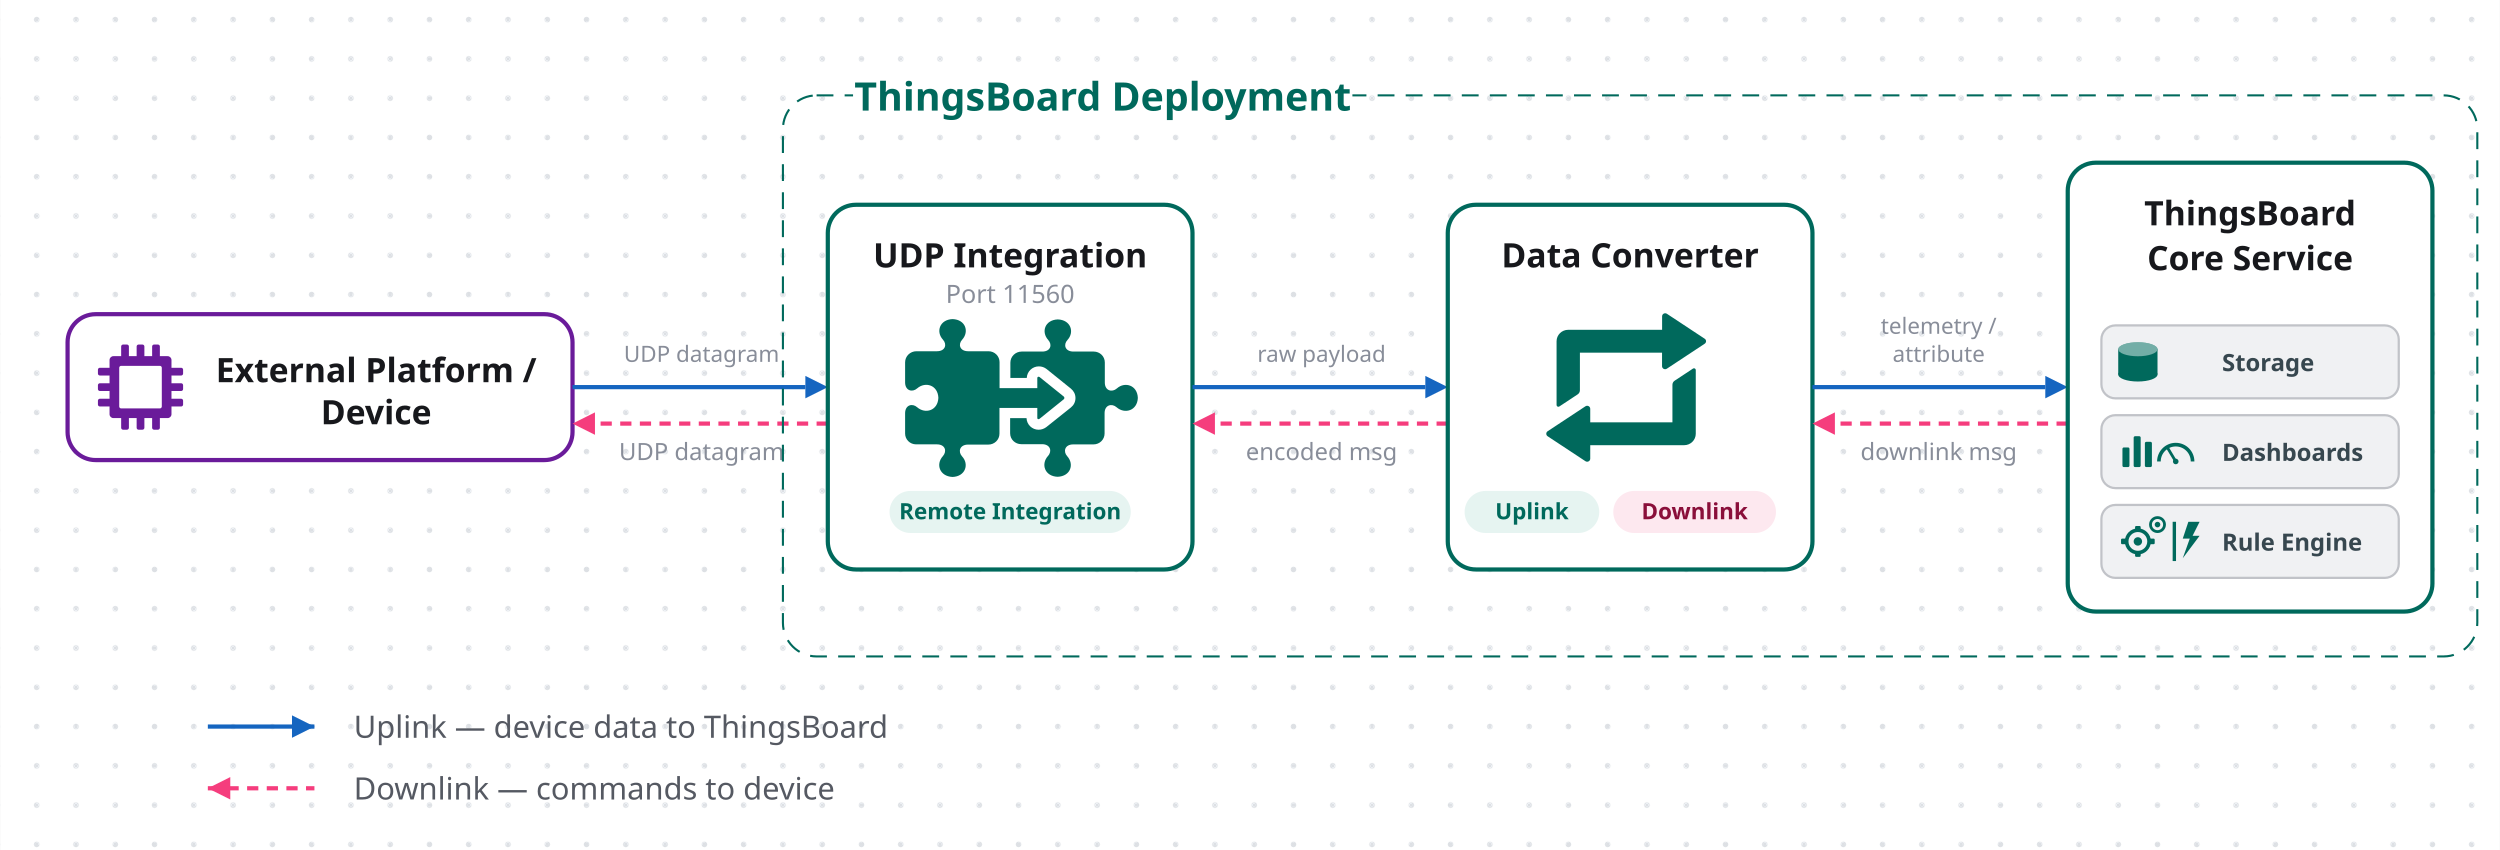
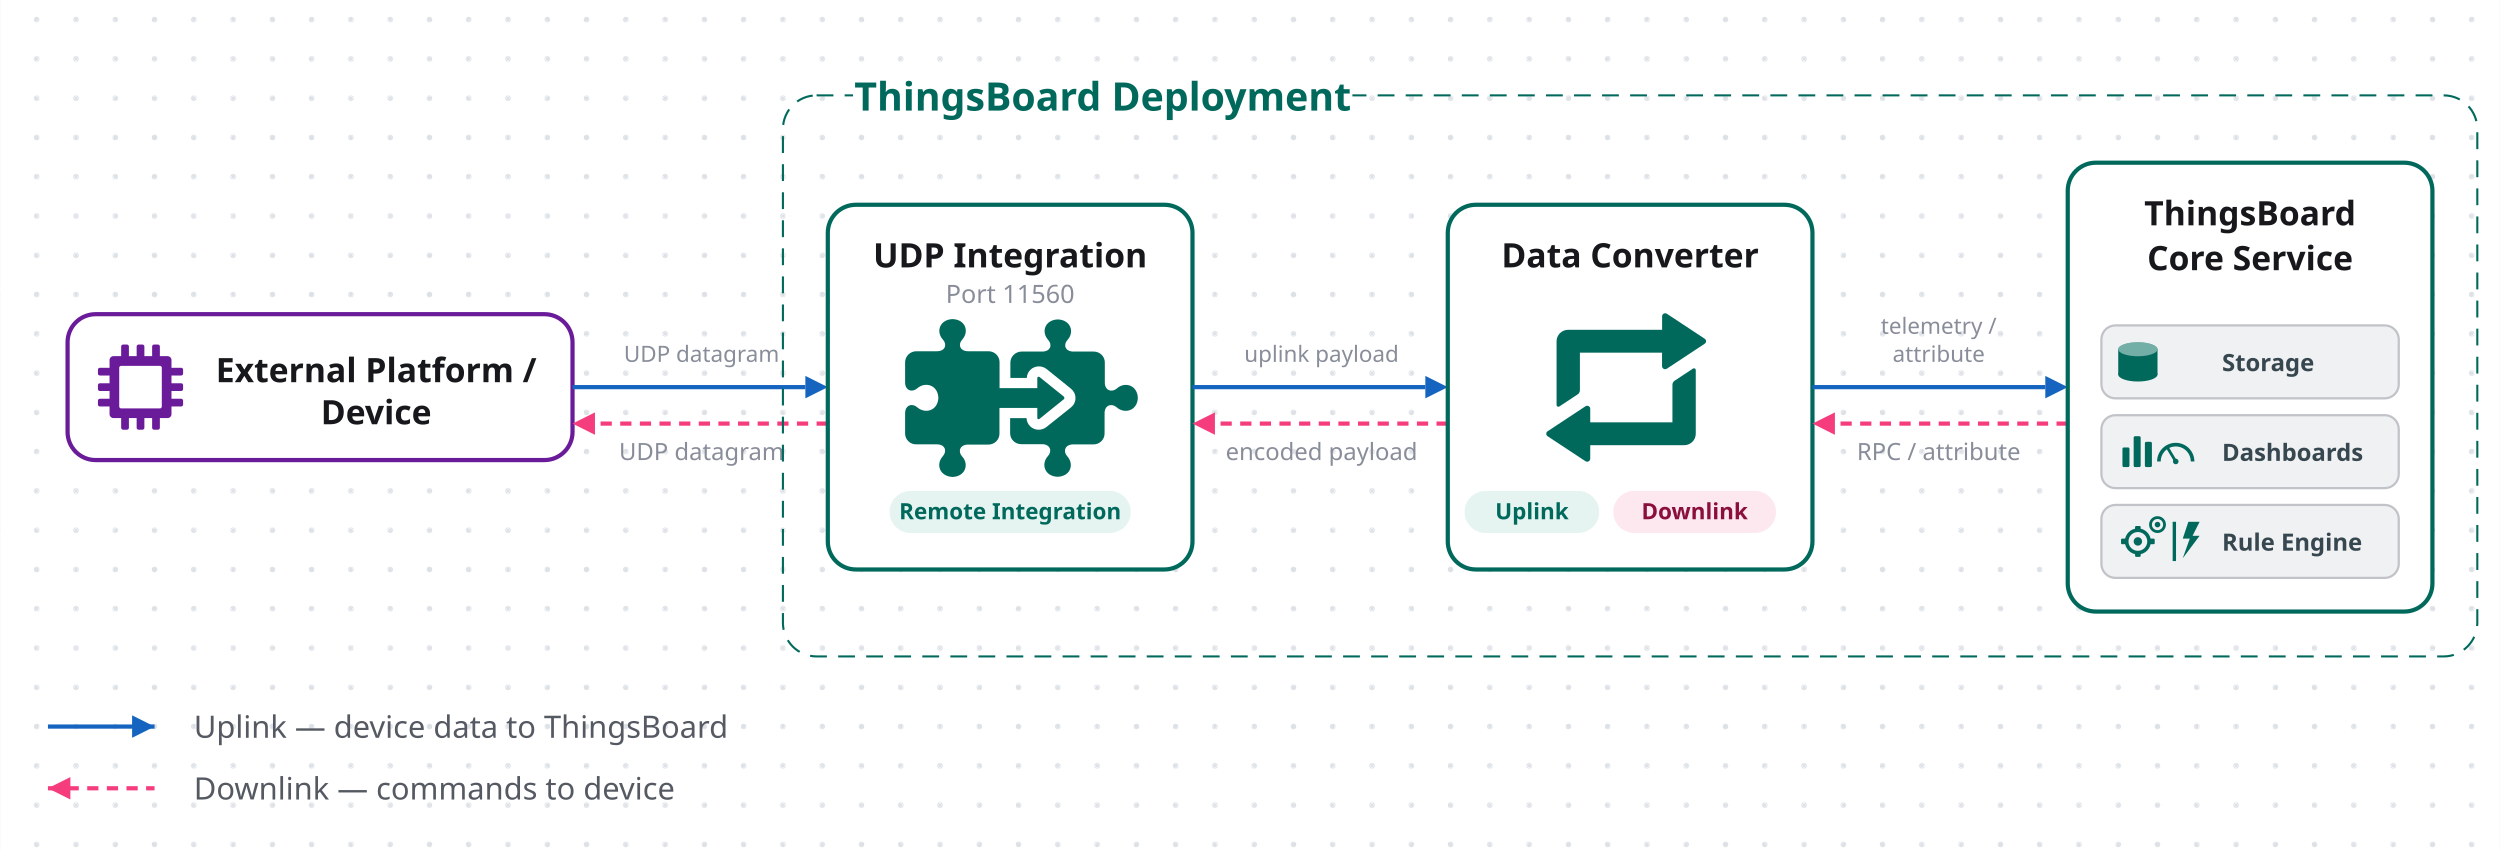
<svg xmlns="http://www.w3.org/2000/svg" width="1400" height="476" viewBox="-48 0 891 303">
  <defs>
    <pattern id="dots" x="0" y="0" width="14" height="14" patternUnits="userSpaceOnUse">
      <circle cx="7" cy="7" r="1" fill="#dde0e4" />
    </pattern>
    <clipPath id="clip0">
      <path fill="#fff" d="M-48 0h891v303H-48z" />
    </clipPath>
  </defs>
  <g clip-path="url(#clip0)">
    <path fill="#fff" d="M-48 0h891v303H-48z" />
    <rect x="-48" width="891" height="303" fill="url(#dots)" />
    <g transform="translate(0,33)">
      <rect x="-24" y="79" width="180" height="52" rx="10" fill="#fff" stroke="#6a1b9a" stroke-width="1.5" />
      <g transform="translate(-18.7,84.3) scale(0.69)" fill="#6a1b9a">
        <rect x="14" y="14" width="32" height="32" rx="2" fill="#6a1b9a" />
        <rect x="19" y="19" width="22" height="22" rx="1" fill="#fff" />
        <rect x="20" y="8" width="4" height="7" rx="1" />
        <rect x="28" y="8" width="4" height="7" rx="1" />
        <rect x="36" y="8" width="4" height="7" rx="1" />
        <rect x="20" y="45" width="4" height="7" rx="1" />
        <rect x="28" y="45" width="4" height="7" rx="1" />
        <rect x="36" y="45" width="4" height="7" rx="1" />
        <rect x="8" y="20" width="7" height="4" rx="1" />
        <rect x="8" y="28" width="7" height="4" rx="1" />
        <rect x="8" y="36" width="7" height="4" rx="1" />
        <rect x="45" y="20" width="7" height="4" rx="1" />
        <rect x="45" y="28" width="7" height="4" rx="1" />
        <rect x="45" y="36" width="7" height="4" rx="1" />
      </g>
      <text x="86" y="99" text-anchor="middle" font-family="system-ui,sans-serif" font-size="12" fill="#17181c" font-weight="600" dominant-baseline="middle">External Platform /</text>
      <text x="86" y="114" text-anchor="middle" font-family="system-ui,sans-serif" font-size="12" fill="#17181c" font-weight="600" dominant-baseline="middle">Device</text>
      <line x1="156" y1="105" x2="239" y2="105" stroke="#1565c0" stroke-width="1.5" />
      <polygon points="239,101 247,105 239,109" fill="#1565c0" />
      <text x="202" y="96" text-anchor="middle" font-family="system-ui,sans-serif" font-size="8" fill="#888d99">UDP datagram</text>
      <line x1="247" y1="118" x2="164" y2="118" stroke="#f53d7d" stroke-width="1.5" stroke-dasharray="4,3" />
      <polygon points="164,114 156,118 164,122" fill="#f53d7d" />
      <text x="202" y="131" text-anchor="middle" font-family="system-ui,sans-serif" font-size="8.5" fill="#888d99" dominant-baseline="auto">UDP datagram</text>
      <rect x="231" y="1" width="604" height="200" rx="12" fill="none" stroke="#00695c" stroke-width="0.75" stroke-dasharray="6,4" />
      <rect x="256" y="-6" width="178" height="14" fill="#fff" />
      <text x="345" y="1" text-anchor="middle" font-family="system-ui,sans-serif" font-size="14" fill="#00695c" font-weight="600" dominant-baseline="central" textLength="174" lengthAdjust="spacing">ThingsBoard Deployment</text>
      <rect x="247" y="40" width="130" height="130" rx="10" fill="#fff" stroke="#00695c" stroke-width="1.5" />
      <text x="312" y="53" text-anchor="middle" font-family="system-ui,sans-serif" font-size="12" fill="#17181c" font-weight="600" dominant-baseline="hanging">UDP Integration</text>
      <text x="312" y="68" text-anchor="middle" font-family="system-ui,sans-serif" font-size="9" fill="#888d99" dominant-baseline="hanging">Port 11560</text>
      <g transform="matrix(-0.16987,0,0,-0.166552,357.5201,149.5578)" fill="#00695c">
        <path d="m 465.3,145.05 h -43.5 c -17.7,0 -21.8,-14.7 -12.6,-25.3 15.2,-17.2 7.1,-43 -20.2,-44.5 -27.3,1 -35.4,27.3 -20.2,44 9.1,10.1 5.1,25.3 -12.6,25.3 h -42.5 c -12.6,0 -23.3,10.1 -23.3,23.3 v 55.1 h -1 -78.4 v -21.8 c 0,-2 -2.5,-3 -4.6,-1.5 l -51.1,42 c -1.5,1.5 -1.5,4 0,5.6 l 51.1,42 c 2,1.5 4.6,0 4.6,-2 v -21.8 h 78.2 1 v 55.6 c 0,12.6 10.1,23.3 23.3,23.3 H 356 c 17.7,0 21.8,14.7 12.6,24.8 -15.2,17.2 -7.1,43 20.2,44 27.3,-1 35.4,-27.3 20.2,-44 -9.1,-10.1 -5.1,-24.8 12.6,-24.8 h 43 c 13.2,0 23.8,-10.6 23.8,-23.8 v -43.6 c -0.5,-17.2 -15.2,-21.2 -25.3,-12.1 -17.2,15.2 -43.5,7.1 -44.5,-20.2 1,-27.3 27.3,-35.4 44.5,-20.2 10.1,9.1 24.8,5.1 25.3,-12.1 v -44 c 0.1,-12.7 -10,-23.3 -23.1,-23.3 z" />
        <path d="m 244.7,145.45 h -43.5 c -17.7,0 -21.8,-15.2 -12.6,-25.3 15.2,-17.2 7.1,-43.5 -20.2,-44.5 -27.3,1 -35.4,26.8 -20.2,44 9.1,10.1 5.1,25.3 -12.6,25.3 H 93.1 c -13.2,0 -23.3,10.6 -23.3,23.3 v 43.5 c 0,17.7 -15.2,21.8 -25.3,12.6 -17.2,-15.2 -43.5,-7.1 -44.5,20.2 1,27.3 27.3,35.4 44,20.2 10.1,-9.1 25.3,-5.1 25.3,12.6 v 43 c 0,13.2 10.6,23.3 23.3,23.3 h 42.5 c 17.7,0 21.8,14.7 12.6,24.8 -15.2,16.7 -7.1,43 20.2,44 27.3,-1 35.4,-26.8 20.2,-44 -9.1,-10.1 -5.1,-24.8 12.6,-24.8 h 43 c 13.2,0 23.8,-10.6 23.8,-23.8 v -32.7 h -34.4 c -0.5,13.7 -11.7,24.8 -25.3,24.8 -6.1,0 -11.6,-2 -16.2,-5.6 l -51.1,-42 c -6.1,-5.1 -9.6,-12.1 -9.6,-20.2 0,-8.1 3.5,-15.2 9.6,-20.2 l 51.6,-42 c 4.6,-3.5 10.1,-5.6 16.2,-5.6 13.7,0 24.8,11.1 25.3,24.8 H 268 v -32.4 c 0,-13.2 -10.6,-23.3 -23.3,-23.3 z" />
      </g>
      <rect x="269" y="142" width="86" height="15" rx="7.5" fill="#e6f4f1" />
      <text x="312" y="149" text-anchor="middle" font-family="system-ui,sans-serif" font-size="8" fill="#00695c" font-weight="700" dominant-baseline="central">Remote Integration</text>
      <line x1="377" y1="105" x2="460" y2="105" stroke="#1565c0" stroke-width="1.5" />
      <polygon points="460,101 468,105 460,109" fill="#1565c0" />
-       <text x="423" y="96" text-anchor="middle" font-family="system-ui,sans-serif" font-size="8" fill="#888d99">raw payload</text>
+       <text x="423" y="96" text-anchor="middle" font-family="system-ui,sans-serif" font-size="8" fill="#888d99">uplink payload</text>
      <line x1="468" y1="118" x2="385" y2="118" stroke="#f53d7d" stroke-width="1.5" stroke-dasharray="4,3" />
      <polygon points="385,114 377,118 385,122" fill="#f53d7d" />
-       <text x="423" y="131" text-anchor="middle" font-family="system-ui,sans-serif" font-size="8.5" fill="#888d99" dominant-baseline="auto">encoded msg</text>
+       <text x="423" y="131" text-anchor="middle" font-family="system-ui,sans-serif" font-size="8.5" fill="#888d99" dominant-baseline="auto">encoded payload</text>
      <rect x="468" y="40" width="130" height="130" rx="10" fill="#fff" stroke="#00695c" stroke-width="1.5" />
      <text x="533" y="53" text-anchor="middle" font-family="system-ui,sans-serif" font-size="12" fill="#17181c" font-weight="600" dominant-baseline="hanging">Data Converter</text>
      <g transform="matrix(0.217828,0,0,0.213574,478.2844,73.1842)" fill="#00695c">
        <path d="m 373.23,68.177 -61.8,-41.6 c -3.4,-2.3 -7.9,0.1 -7.9,4.2 v 22.5 h -153.6 c -10.6,0 -19.1,8.6 -19.1,19.1 v 106.5 c 0,2.3 2.6,3.7 4.5,2.4 l 30,-20.2 c 2.3,-1.5 3.7,-4.1 3.7,-6.9 v -62.7 h 134.4 v 22.5 c 0,4.1 4.5,6.5 7.9,4.2 l 61.8,-41.6 c 3.1,-2 3.1,-6.4 0.1,-8.4 z" />
        <path d="m 354.13,117.98 -30,20.2 c -2.3,1.5 -3.7,4.1 -3.7,6.9 v 62.6 h -134.5 v -22.5 c 0,-4.1 -4.5,-6.5 -7.9,-4.2 l -61.8,41.6 c -3,2 -3,6.4 0,8.4 l 61.8,41.6 c 3.4,2.3 7.9,-0.1 7.9,-4.2 v -22.5 h 153.5 c 10.6,0.1 19.2,-8.5 19.2,-19.1 v -106.4 c 0,-2.3 -2.6,-3.7 -4.5,-2.4 z" />
      </g>
      <rect x="474" y="142" width="48" height="15" rx="7.5" fill="#e6f4f1" />
      <text x="498" y="149" text-anchor="middle" font-family="system-ui,sans-serif" font-size="8" fill="#00695c" font-weight="700" dominant-baseline="central">Uplink</text>
      <rect x="527" y="142" width="58" height="15" rx="7.5" fill="#fde8ef" />
      <text x="556" y="149" text-anchor="middle" font-family="system-ui,sans-serif" font-size="8" fill="#8a0f3a" font-weight="700" dominant-baseline="central">Downlink</text>
      <line x1="598" y1="105" x2="681" y2="105" stroke="#1565c0" stroke-width="1.5" />
      <polygon points="681,101 689,105 681,109" fill="#1565c0" />
      <text x="643" y="86" text-anchor="middle" font-family="system-ui,sans-serif" font-size="8" fill="#888d99">telemetry /</text>
      <text x="643" y="96" text-anchor="middle" font-family="system-ui,sans-serif" font-size="8" fill="#888d99">attribute</text>
      <line x1="689" y1="118" x2="606" y2="118" stroke="#f53d7d" stroke-width="1.5" stroke-dasharray="4,3" />
      <polygon points="606,114 598,118 606,122" fill="#f53d7d" />
-       <text x="643" y="131" text-anchor="middle" font-family="system-ui,sans-serif" font-size="8.5" fill="#888d99" dominant-baseline="auto">downlink msg</text>
+       <text x="643" y="131" text-anchor="middle" font-family="system-ui,sans-serif" font-size="8.5" fill="#888d99" dominant-baseline="auto">RPC / attribute</text>
      <rect x="689" y="25" width="130" height="160" rx="10" fill="#fff" stroke="#00695c" stroke-width="1.5" />
      <text x="754" y="38" text-anchor="middle" font-family="system-ui,sans-serif" font-size="12" fill="#17181c" font-weight="600" dominant-baseline="hanging">ThingsBoard</text>
      <text x="754" y="54" text-anchor="middle" font-family="system-ui,sans-serif" font-size="12" fill="#17181c" font-weight="600" dominant-baseline="hanging">Core Service</text>
      <g transform="translate(0,25)">
        <rect x="701" y="58" width="106" height="26" rx="5" fill="#f0f1f3" stroke="#c1c3c8" stroke-width=".8" />
        <g fill="#00695c" transform="translate(45,1.5)">
          <ellipse cx="669" cy="65" rx="7" ry="2.5" fill="#00695c" />
          <rect x="662" y="65" width="14" height="9" fill="#00695c" />
          <ellipse cx="669" cy="74" rx="7" ry="2.5" fill="#00695c" />
          <ellipse cx="669" cy="65" rx="7" ry="2.5" fill="#e6f4f1" opacity=".5" />
        </g>
        <text x="744" y="71" text-anchor="start" font-family="system-ui,sans-serif" font-size="8.5" fill="#37474f" font-weight="600" dominant-baseline="central">Storage</text>
        <rect x="701" y="90" width="106" height="26" rx="5" fill="#f0f1f3" stroke="#c1c3c8" stroke-width=".8" />
        <g fill="#00695c" transform="translate(47.5,2.5)">
          <rect x="661" y="99" width="2.5" height="7" rx=".5" />
          <rect x="665" y="95" width="2.5" height="11" rx=".5" />
          <rect x="669" y="97" width="2.5" height="9" rx=".5" />
          <path d="M674,104 a6,6 0 0,1 12,0" fill="none" stroke="#00695c" stroke-width="1.3" />
          <line x1="680" y1="104" x2="677" y2="99" stroke="#00695c" stroke-width="1" stroke-linecap="round" />
          <circle cx="680" cy="104" r="1" fill="#00695c" />
        </g>
        <text x="744" y="103" text-anchor="start" font-family="system-ui,sans-serif" font-size="8.5" fill="#37474f" font-weight="600" dominant-baseline="central">Dashboards</text>
        <rect x="701" y="122" width="106" height="26" rx="5" fill="#f0f1f3" stroke="#c1c3c8" stroke-width=".8" />
        <g fill="#00695c" transform="translate(49,0)">
          <circle cx="665" cy="135" r="4" fill="none" stroke="#00695c" stroke-width="1.3" />
          <circle cx="665" cy="135" r="1.5" fill="#00695c" />
          <rect x="664" y="129.5" width="2" height="2" rx=".4" />
          <rect x="664" y="138.5" width="2" height="2" rx=".4" />
          <rect x="659" y="134" width="2" height="2" rx=".4" />
          <rect x="669" y="134" width="2" height="2" rx=".4" />
          <circle cx="672" cy="129" r="2.5" fill="none" stroke="#00695c" stroke-width="1" />
          <circle cx="672" cy="129" r="1" fill="#00695c" />
          <line x1="678" y1="128" x2="678" y2="142" stroke="#00695c" stroke-width="1.2" />
          <polygon points="683,128 681,134 683.5,134 681,141 687,133 684.5,133 687,128" fill="#00695c" />
        </g>
        <text x="744" y="135" text-anchor="start" font-family="system-ui,sans-serif" font-size="8.5" fill="#37474f" font-weight="600" dominant-baseline="central">Rule Engine</text>
      </g>
-       <line x1="26" y1="226" x2="64" y2="226" stroke="#1565c0" stroke-width="1.5" />
-       <polygon points="56,222 64,226 56,230" fill="#1565c0" />
-       <text x="78" y="230" font-family="system-ui,sans-serif" font-size="11" fill="#555962">Uplink — device data to ThingsBoard</text>
-       <line x1="26" y1="248" x2="64" y2="248" stroke="#f53d7d" stroke-width="1.5" stroke-dasharray="4,3" />
-       <polygon points="34,244 26,248 34,252" fill="#f53d7d" />
-       <text x="78" y="252" font-family="system-ui,sans-serif" font-size="11" fill="#555962">Downlink — commands to device</text>
+       <g transform="translate(-57,0)">
+         <line x1="26" y1="226" x2="64" y2="226" stroke="#1565c0" stroke-width="1.5" />
+         <polygon points="56,222 64,226 56,230" fill="#1565c0" />
+         <text x="78" y="230" font-family="system-ui,sans-serif" font-size="11" fill="#555962">Uplink — device data to ThingsBoard</text>
+         <line x1="26" y1="248" x2="64" y2="248" stroke="#f53d7d" stroke-width="1.5" stroke-dasharray="4,3" />
+         <polygon points="34,244 26,248 34,252" fill="#f53d7d" />
+         <text x="78" y="252" font-family="system-ui,sans-serif" font-size="11" fill="#555962">Downlink — commands to device</text>
+       </g>
    </g>
  </g>
</svg>
